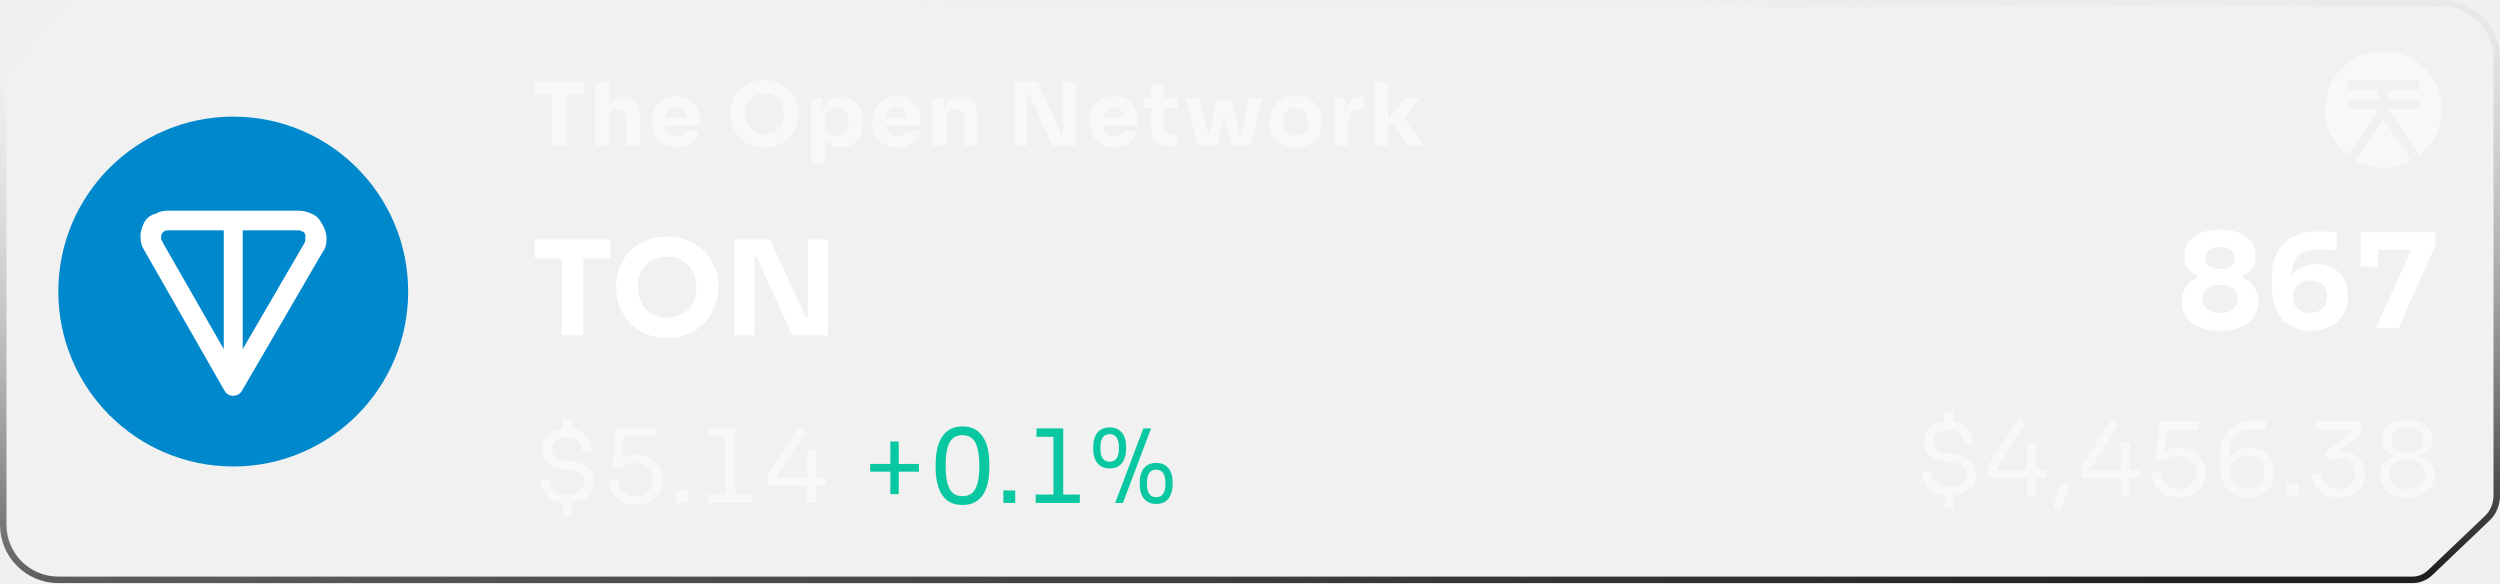
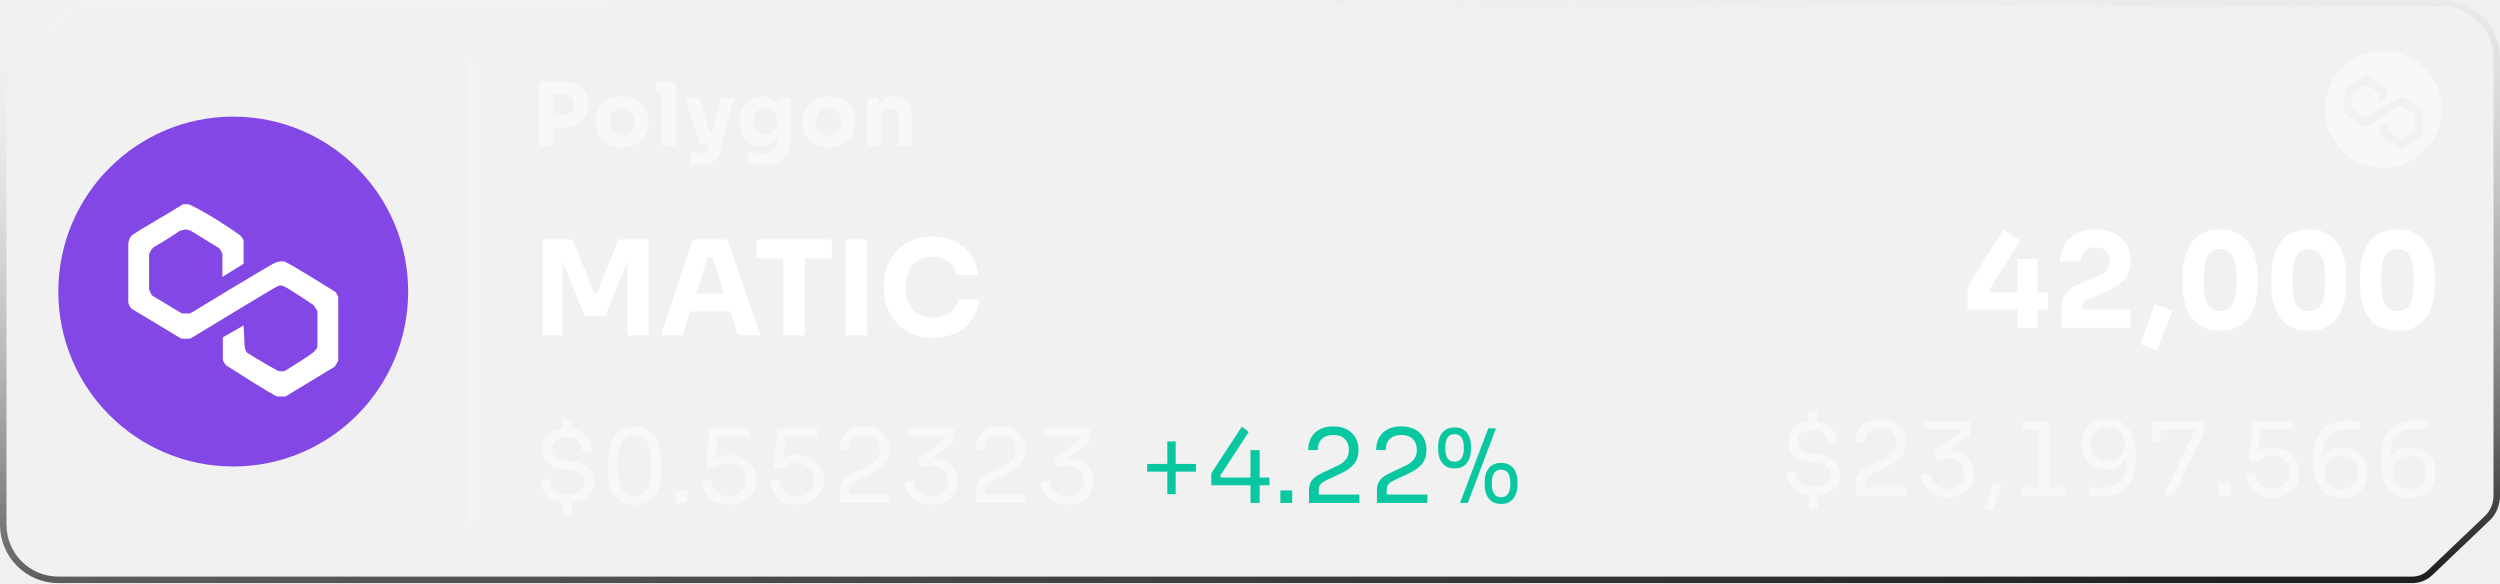
- <svg xmlns="http://www.w3.org/2000/svg" fill="none" viewBox="0 0 343 80">
-   <path fill="#fff" fill-opacity=".08" stroke="url(#a)" stroke-width=".892" d="M12 .446h323c4.172 0 7.554 3.382 7.554 7.554v60c0 1.189-.472 2.311-1.281 3.082l-7.841 7.474c-.679.647-1.544.998-2.432.998H8C3.828 79.554.446 76.172.446 72V12c0-1.189.472-2.311 1.28-3.082L9.568 1.444C10.247.797 11.111.446 12 .446Z" />
-   <path fill="#fff" d="M304.592 45.378c-1.056 0-1.98-.156-2.772-.468-.792-.312-1.404-.768-1.836-1.368-.432-.6-.648-1.332-.648-2.196 0-.54.09-1.026.27-1.458.18-.432.438-.798.774-1.098.336-.3.726-.534 1.17-.702v-.234c-.348-.144-.66-.336-.936-.576-.276-.252-.498-.558-.666-.918-.156-.36-.234-.78-.234-1.26 0-.816.21-1.488.63-2.016.432-.528 1.014-.924 1.746-1.188.744-.276 1.578-.414 2.502-.414.948 0 1.782.138 2.502.414.732.264 1.308.66 1.728 1.188.432.528.648 1.2.648 2.016 0 .48-.078.9-.234 1.26-.156.36-.372.666-.648.918-.276.24-.594.432-.954.576v.234c.456.168.846.402 1.17.702.336.3.594.666.774 1.098.192.42.288.906.288 1.458 0 .864-.222 1.596-.666 2.196-.432.6-1.044 1.056-1.836 1.368-.78.312-1.704.468-2.772.468Zm0-2.43c.48 0 .9-.072 1.26-.216.36-.144.642-.36.846-.648.204-.288.306-.648.306-1.08 0-.42-.102-.774-.306-1.062-.192-.288-.468-.504-.828-.648-.36-.144-.786-.216-1.278-.216-.48 0-.906.072-1.278.216-.36.144-.642.36-.846.648-.192.288-.288.642-.288 1.062 0 .432.102.792.306 1.08.204.288.486.504.846.648.36.144.78.216 1.26.216Zm0-6.048c.624 0 1.116-.126 1.476-.378.36-.252.54-.63.54-1.134 0-.492-.18-.864-.54-1.116-.36-.252-.852-.378-1.476-.378s-1.116.126-1.476.378c-.36.252-.54.624-.54 1.116 0 .504.18.882.54 1.134.372.252.864.378 1.476.378Zm12.452 8.478c-.948 0-1.764-.162-2.448-.486-.672-.324-1.224-.774-1.656-1.35-.432-.576-.75-1.242-.954-1.998-.204-.768-.306-1.59-.306-2.466v-.774c0-2.16.546-3.792 1.638-4.896 1.104-1.104 2.706-1.656 4.806-1.656.432 0 .858.012 1.278.036.42.024.822.06 1.206.108v2.484c-.372-.048-.78-.084-1.224-.108-.444-.024-.894-.036-1.35-.036-.948 0-1.686.162-2.214.486-.528.324-.9.804-1.116 1.44-.204.624-.306 1.398-.306 2.322v1.8h-.594c.012-.876.186-1.614.522-2.214.336-.6.804-1.056 1.404-1.368.6-.312 1.284-.468 2.052-.468.912 0 1.692.186 2.34.558.648.36 1.146.87 1.494 1.53.348.66.522 1.44.522 2.34 0 .948-.216 1.776-.648 2.484-.42.708-1.014 1.26-1.782 1.656-.756.384-1.644.576-2.664.576Zm-.09-2.448c.492 0 .912-.096 1.26-.288.348-.192.612-.456.792-.792.192-.336.288-.72.288-1.152 0-.456-.09-.846-.27-1.17-.18-.336-.444-.594-.792-.774-.336-.192-.75-.288-1.242-.288-.42 0-.816.084-1.188.252-.372.168-.672.42-.9.756-.216.324-.324.732-.324 1.224 0 .42.084.804.252 1.152.18.336.444.6.792.792.36.192.804.288 1.332.288Zm8.996 2.07 4.788-10.458-.198-.27h-6.642v-2.412h10.206v1.872l-5.022 11.268h-3.132Zm-2.052-8.442v-4.698h2.376v4.698h-2.376Z" />
-   <path fill="#fff" fill-opacity=".5" d="M267.437 67.986c-.784 0-1.451-.131-2.002-.392-.55-.271-.97-.649-1.26-1.134-.289-.485-.434-1.059-.434-1.722h1.26c0 .317.075.639.224.966.15.317.402.588.756.812.355.215.84.322 1.456.322.812 0 1.414-.173 1.806-.518.392-.355.588-.761.588-1.218 0-.439-.177-.807-.532-1.106-.345-.308-.849-.495-1.512-.56l-.924-.084c-.877-.075-1.572-.341-2.086-.798-.513-.467-.77-1.125-.77-1.974 0-.588.14-1.087.42-1.498.28-.42.672-.737 1.176-.952.504-.224 1.097-.336 1.778-.336.682 0 1.27.126 1.764.378.504.243.892.597 1.162 1.064.271.467.406 1.031.406 1.694h-1.26c0-.327-.07-.639-.21-.938-.14-.308-.364-.56-.672-.756-.298-.196-.695-.294-1.19-.294-.438 0-.816.075-1.134.224-.308.14-.546.336-.714.588-.158.243-.238.518-.238.826 0 .401.136.751.406 1.05.28.299.705.471 1.274.518l.924.084c.971.093 1.75.387 2.338.882.588.485.882 1.148.882 1.988 0 .579-.149 1.087-.448 1.526-.298.429-.723.765-1.274 1.008-.55.233-1.204.35-1.96.35Zm-.602 1.82v-2.044h1.204v2.044h-1.204Zm-.056-11.34v-2.044h1.204v2.044h-1.204Zm5.975 7.112v-1.652l4.2-6.398.938.742-3.92 5.992.126.252h6.636v1.064h-7.98Zm5.376 2.422v-7.238h1.26v7.238h-1.26Zm4.519 2.198-1.078-.406 1.302-3.612 1.106.42-1.33 3.598Zm2.95-4.62v-1.652l4.2-6.398.938.742-3.92 5.992.126.252h6.636v1.064h-7.98Zm5.376 2.422v-7.238h1.26v7.238h-1.26Zm7.949.252c-.784 0-1.451-.159-2.002-.476-.551-.327-.971-.751-1.26-1.274-.28-.523-.42-1.078-.42-1.666h1.288c0 .429.098.817.294 1.162.205.336.485.602.84.798.364.187.784.28 1.26.28s.891-.098 1.246-.294c.364-.196.644-.462.84-.798.205-.336.308-.719.308-1.148 0-.429-.103-.817-.308-1.162-.196-.345-.476-.621-.84-.826-.355-.205-.77-.308-1.246-.308-.345 0-.705.061-1.078.182-.364.112-.653.275-.868.49h-1.246l.518-5.432h5.46v1.148h-4.676l.336-.462-.392 3.962-.364-.126c.168-.187.369-.345.602-.476.233-.131.499-.229.798-.294.299-.075.621-.112.966-.112.775 0 1.433.163 1.974.49.541.317.952.733 1.232 1.246.28.504.42 1.031.42 1.582v.196c0 .551-.145 1.083-.434 1.596-.28.504-.695.919-1.246 1.246-.551.317-1.218.476-2.002.476Zm9.503.028c-.737 0-1.358-.131-1.862-.392-.495-.261-.891-.621-1.19-1.078-.289-.467-.499-.999-.63-1.596-.121-.597-.182-1.227-.182-1.89v-.686c0-1.559.406-2.767 1.218-3.626.812-.868 1.96-1.302 3.444-1.302.355 0 .658.009.91.028.261.019.537.047.826.084v1.148c-.299-.037-.583-.065-.854-.084-.261-.019-.574-.028-.938-.028-.84 0-1.507.159-2.002.476-.495.308-.849.761-1.064 1.358-.205.588-.308 1.302-.308 2.142v1.876h-.336c.009-.691.14-1.279.392-1.764.261-.495.625-.873 1.092-1.134.467-.261 1.013-.392 1.638-.392.765 0 1.4.149 1.904.448.504.289.882.691 1.134 1.204.252.513.378 1.097.378 1.75 0 .663-.135 1.255-.406 1.778-.271.523-.672.933-1.204 1.232-.523.299-1.176.448-1.96.448Zm0-1.176c.476 0 .882-.103 1.218-.308.345-.205.607-.481.784-.826.187-.345.28-.728.28-1.148 0-.467-.079-.868-.238-1.204-.159-.345-.406-.611-.742-.798-.327-.187-.751-.28-1.274-.28-.457 0-.868.093-1.232.28-.364.177-.653.439-.868.784-.205.336-.308.742-.308 1.218 0 .429.079.817.238 1.162.159.345.411.621.756.826.355.196.817.294 1.386.294Zm5.289.896v-1.708h1.624v1.708h-1.624Zm7.15.252c-.765 0-1.419-.149-1.96-.448-.541-.299-.952-.695-1.232-1.19-.28-.495-.42-1.031-.42-1.61h1.316c0 .635.205 1.139.616 1.512.42.373.98.56 1.68.56.467 0 .868-.084 1.204-.252.345-.168.611-.406.798-.714.196-.317.294-.686.294-1.106 0-.635-.21-1.148-.63-1.54-.42-.392-.971-.588-1.652-.588-.252 0-.49.033-.714.098-.215.056-.406.14-.574.252l-.728-1.12 3.948-2.926-.14-.252h-5.012v-1.148h6.286v1.862l-3.304 2.422-1.008.014c.131-.065.317-.121.56-.168.243-.047.462-.07.658-.07.765 0 1.419.14 1.96.42.541.28.952.653 1.232 1.12.289.467.434.975.434 1.526v.196c0 .541-.14 1.055-.42 1.54-.28.476-.691.863-1.232 1.162-.532.299-1.185.448-1.96.448Zm9.405 0c-.737 0-1.391-.131-1.96-.392-.569-.261-1.017-.625-1.344-1.092-.317-.467-.476-1.008-.476-1.624 0-.401.079-.765.238-1.092.168-.336.392-.625.672-.868.28-.252.597-.443.952-.574v-.14c-.28-.121-.537-.285-.77-.49-.224-.205-.406-.448-.546-.728-.14-.28-.21-.597-.21-.952 0-.588.154-1.087.462-1.498.317-.411.737-.723 1.26-.938.523-.224 1.097-.336 1.722-.336.635 0 1.209.112 1.722.336.523.215.938.527 1.246.938.317.411.476.91.476 1.498 0 .355-.07.672-.21.952-.14.28-.327.523-.56.728-.224.205-.476.369-.756.49v.14c.355.131.672.322.952.574.28.243.499.532.658.868.168.327.252.691.252 1.092 0 .616-.163 1.157-.49 1.624-.317.467-.761.831-1.33 1.092-.569.261-1.223.392-1.96.392Zm0-1.148c.513 0 .952-.079 1.316-.238.373-.168.658-.401.854-.7.196-.308.294-.667.294-1.078 0-.411-.098-.765-.294-1.064-.196-.299-.476-.527-.84-.686-.364-.168-.807-.252-1.33-.252-.513 0-.957.084-1.33.252-.364.159-.644.387-.84.686-.196.299-.294.653-.294 1.064 0 .411.098.77.294 1.078.196.299.476.532.84.7.373.159.817.238 1.33.238Zm0-5.082c.635 0 1.148-.135 1.54-.406.392-.28.588-.705.588-1.274 0-.569-.196-.989-.588-1.26-.392-.271-.905-.406-1.54-.406s-1.148.135-1.54.406c-.392.271-.588.691-.588 1.26 0 .569.196.994.588 1.274.401.271.915.406 1.54.406ZM75.724 20v-7.284h1.968v7.284h-1.968Zm-2.46-7.044v-1.716h6.9v1.716h-6.9Zm8.39 7.044v-8.76h1.92v5.052h-.288c0-.664.084-1.224.252-1.68.168-.456.416-.8.744-1.032.328-.24.74-.36 1.236-.36h.084c.728 0 1.284.26 1.668.78.384.512.576 1.264.576 2.256v3.744h-1.92v-3.864c0-.36-.108-.648-.324-.864-.208-.224-.484-.336-.828-.336-.36 0-.652.116-.876.348-.216.232-.324.54-.324.924v3.792h-1.92Zm11.2.228c-.56 0-1.056-.096-1.488-.288-.424-.192-.78-.448-1.068-.768-.28-.328-.496-.692-.648-1.092-.144-.408-.216-.824-.216-1.248v-.24c0-.44.072-.86.216-1.26.152-.408.368-.772.648-1.092.28-.32.628-.572 1.044-.756.424-.192.904-.288 1.44-.288.704 0 1.296.16 1.776.48.488.312.86.724 1.116 1.236.256.504.384 1.056.384 1.656v.648h-5.82v-1.092h4.656l-.624.504c0-.392-.056-.728-.168-1.008-.112-.28-.28-.492-.504-.636-.216-.152-.488-.228-.816-.228-.336 0-.62.076-.852.228-.232.152-.408.376-.528.672-.12.288-.18.644-.18 1.068 0 .392.056.736.168 1.032.112.288.288.512.528.672.24.16.552.24.936.24.352 0 .64-.068.864-.204.224-.136.376-.304.456-.504h1.764c-.096.44-.284.832-.564 1.176-.28.344-.632.612-1.056.804-.424.192-.912.288-1.464.288Zm12.024 0c-.792 0-1.484-.136-2.076-.408-.584-.28-1.068-.644-1.452-1.092-.384-.456-.672-.948-.864-1.476-.184-.528-.276-1.036-.276-1.524v-.264c0-.544.096-1.08.288-1.608.2-.536.496-1.02.888-1.452.392-.432.88-.776 1.464-1.032.584-.264 1.26-.396 2.028-.396s1.444.132 2.028.396c.584.256 1.072.6 1.464 1.032.392.432.688.916.888 1.452.2.528.3 1.064.3 1.608v.264c0 .488-.096.996-.288 1.524-.192.528-.48 1.02-.864 1.476-.384.448-.872.812-1.464 1.092-.584.272-1.272.408-2.064.408Zm0-1.836c.416 0 .788-.072 1.116-.216.336-.144.62-.344.852-.6.24-.256.42-.552.54-.888.12-.336.18-.696.18-1.08 0-.408-.064-.78-.192-1.116-.12-.344-.3-.64-.54-.888-.232-.256-.512-.452-.84-.588-.328-.136-.7-.204-1.116-.204-.416 0-.788.068-1.116.204-.328.136-.612.332-.852.588-.232.248-.408.544-.528.888-.12.336-.18.708-.18 1.116 0 .384.06.744.18 1.08.12.336.296.632.528.888.24.256.524.456.852.6.328.144.7.216 1.116.216Zm6.423 4.008v-8.976h1.524v2.844l-.204-.012c.032-.656.168-1.208.408-1.656.24-.456.564-.796.972-1.02.408-.232.868-.348 1.38-.348.456 0 .868.084 1.236.252.376.168.696.404.96.708.272.296.476.648.612 1.056.144.4.216.84.216 1.32v.276c0 .472-.068.916-.204 1.332-.136.408-.336.764-.6 1.068-.256.304-.572.544-.948.72-.368.168-.792.252-1.272.252-.496 0-.944-.1-1.344-.3-.392-.208-.708-.52-.948-.936-.24-.424-.372-.96-.396-1.608l.528.72v4.308h-1.92Zm3.54-3.792c.328 0 .612-.08.852-.24.248-.16.44-.384.576-.672.136-.288.204-.62.204-.996s-.068-.704-.204-.984c-.136-.28-.324-.496-.564-.648-.24-.16-.528-.24-.864-.24-.288 0-.56.068-.816.204-.256.136-.464.332-.624.588-.152.248-.228.552-.228.912v.444c0 .344.08.64.24.888.168.24.38.424.636.552.256.128.52.192.792.192Zm8.27 1.62c-.56 0-1.056-.096-1.488-.288-.424-.192-.78-.448-1.068-.768-.28-.328-.496-.692-.648-1.092-.144-.408-.216-.824-.216-1.248v-.24c0-.44.072-.86.216-1.26.152-.408.368-.772.648-1.092.28-.32.628-.572 1.044-.756.424-.192.904-.288 1.44-.288.704 0 1.296.16 1.776.48.488.312.86.724 1.116 1.236.256.504.384 1.056.384 1.656v.648h-5.82v-1.092h4.656l-.624.504c0-.392-.056-.728-.168-1.008-.112-.28-.28-.492-.504-.636-.216-.152-.488-.228-.816-.228-.336 0-.62.076-.852.228-.232.152-.408.376-.528.672-.12.288-.18.644-.18 1.068 0 .392.056.736.168 1.032.112.288.288.512.528.672.24.16.552.24.936.24.352 0 .64-.068.864-.204.224-.136.376-.304.456-.504h1.764c-.096.44-.284.832-.564 1.176-.28.344-.632.612-1.056.804-.424.192-.912.288-1.464.288Zm4.836-.228v-6.576h1.524v2.82h-.108c0-.672.084-1.232.252-1.68.176-.448.44-.784.792-1.008.352-.224.78-.336 1.284-.336h.084c.768 0 1.352.252 1.752.756.408.496.612 1.252.612 2.268v3.756h-1.92v-3.864c0-.352-.104-.64-.312-.864-.208-.224-.488-.336-.84-.336-.36 0-.652.116-.876.348-.216.224-.324.52-.324.888v3.828h-1.92Zm11.176 0v-8.76h3.228l3.3 7.164h.408l-.24.216v-7.38h1.848v8.76h-3.252l-3.3-7.164h-.408l.24-.216v7.38h-1.824Zm13.775.228c-.56 0-1.056-.096-1.488-.288-.424-.192-.78-.448-1.068-.768-.28-.328-.496-.692-.648-1.092-.144-.408-.216-.824-.216-1.248v-.24c0-.44.072-.86.216-1.26.152-.408.368-.772.648-1.092.28-.32.628-.572 1.044-.756.424-.192.904-.288 1.44-.288.704 0 1.296.16 1.776.48.488.312.86.724 1.116 1.236.256.504.384 1.056.384 1.656v.648h-5.82v-1.092h4.656l-.624.504c0-.392-.056-.728-.168-1.008-.112-.28-.28-.492-.504-.636-.216-.152-.488-.228-.816-.228-.336 0-.62.076-.852.228-.232.152-.408.376-.528.672-.12.288-.18.644-.18 1.068 0 .392.056.736.168 1.032.112.288.288.512.528.672.24.16.552.24.936.24.352 0 .64-.068.864-.204.224-.136.376-.304.456-.504h1.764c-.096.44-.284.832-.564 1.176-.28.344-.632.612-1.056.804-.424.192-.912.288-1.464.288Zm7.825-.144c-.664 0-1.2-.08-1.608-.24-.408-.168-.708-.444-.9-.828-.184-.392-.276-.92-.276-1.584v-5.784h1.788v5.856c0 .312.08.552.24.72.168.16.404.24.708.24h.972v1.62h-.924Zm-3.78-5.256v-1.404h4.704v1.404h-4.704Zm8.767 5.172 1.2-6.36h2.1l1.392 6.36h-1.488l-1.428-6.312h.852l-1.284 6.312h-1.344Zm-.456 0-.012-1.596h1.32l.012 1.596h-1.32Zm-.864 0-1.764-6.576h1.884l1.644 6.576h-1.764Zm5.016 0 .012-1.596h1.32v1.596h-1.332Zm.54 0 1.464-6.576h1.764l-1.584 6.576h-1.644Zm7.826.228c-.576 0-1.088-.088-1.536-.264-.448-.184-.828-.432-1.14-.744-.304-.312-.536-.668-.696-1.068-.16-.408-.24-.836-.24-1.284v-.276c0-.456.08-.888.24-1.296.168-.416.408-.78.72-1.092.32-.312.704-.556 1.152-.732.448-.184.948-.276 1.5-.276.568 0 1.072.092 1.512.276.448.176.828.42 1.14.732.312.312.552.676.72 1.092.168.408.252.84.252 1.296v.276c0 .448-.08.876-.24 1.284-.16.4-.396.756-.708 1.068-.304.312-.68.56-1.128.744-.448.176-.964.264-1.548.264Zm0-1.62c.376 0 .688-.08.936-.24.248-.16.436-.384.564-.672.136-.288.204-.608.204-.96 0-.376-.068-.704-.204-.984-.136-.288-.332-.516-.588-.684-.248-.168-.552-.252-.912-.252-.352 0-.656.084-.912.252-.256.168-.452.396-.588.684-.128.28-.192.608-.192.984 0 .352.064.672.192.96.128.288.32.512.576.672.256.16.564.24.924.24Zm5.324 1.392v-6.576h1.524v2.82h-.036c0-.928.196-1.644.588-2.148.4-.504.976-.756 1.728-.756h.252v1.656h-.48c-.528 0-.936.144-1.224.432-.288.28-.432.688-.432 1.224v3.348h-1.92Zm10.043 0-2.076-3.072h-.924l2.676-3.504h2.016l-2.52 3.264.024-.936 2.964 4.248h-2.16Zm-4.632 0v-8.76h1.92v8.76h-1.92Z" />
-   <path fill="#fff" d="M77.086 46v-10.926h2.952v10.926h-2.952Zm-3.69-10.566v-2.574h10.35v2.574h-10.35Zm18.138 10.908c-1.188 0-2.226-.204-3.114-.612-.876-.42-1.602-.966-2.178-1.638-.576-.684-1.008-1.422-1.296-2.214-.276-.792-.414-1.554-.414-2.286v-.396c0-.816.144-1.62.432-2.412.3-.804.744-1.53 1.332-2.178.588-.648 1.32-1.164 2.196-1.548.876-.396 1.89-.594 3.042-.594s2.166.198 3.042.594c.876.384 1.608.9 2.196 1.548.588.648 1.032 1.374 1.332 2.178.3.792.45 1.596.45 2.412v.396c0 .732-.144 1.494-.432 2.286-.288.792-.72 1.53-1.296 2.214-.576.672-1.308 1.218-2.196 1.638-.876.408-1.908.612-3.096.612Zm0-2.754c.624 0 1.182-.108 1.674-.324.504-.216.93-.516 1.278-.9.36-.384.63-.828.81-1.332.18-.504.27-1.044.27-1.62 0-.612-.096-1.17-.288-1.674-.18-.516-.45-.96-.81-1.332-.348-.384-.768-.678-1.26-.882-.492-.204-1.05-.306-1.674-.306-.624 0-1.182.102-1.674.306-.492.204-.918.498-1.278.882-.348.372-.612.816-.792 1.332-.18.504-.27 1.062-.27 1.674 0 .576.09 1.116.27 1.62.18.504.444.948.792 1.332.36.384.786.684 1.278.9.492.216 1.05.324 1.674.324Zm9.256 2.412v-13.14h4.842l4.95 10.746h.612l-.36.324v-11.07h2.772v13.14h-4.878l-4.95-10.746h-.612l.36-.324v11.07h-2.736Z" />
-   <path fill="#fff" fill-opacity=".5" d="M77.872 68.986c-.784 0-1.451-.131-2.002-.392-.551-.271-.971-.649-1.26-1.134-.289-.485-.434-1.059-.434-1.722h1.26c0 .317.075.639.224.966.149.317.401.588.756.812.355.215.84.322 1.456.322.812 0 1.414-.173 1.806-.518.392-.355.588-.761.588-1.218 0-.439-.177-.807-.532-1.106-.345-.308-.849-.495-1.512-.56l-.924-.084c-.877-.075-1.573-.341-2.086-.798-.513-.467-.77-1.125-.77-1.974 0-.588.14-1.087.42-1.498.28-.42.672-.737 1.176-.952.504-.224 1.097-.336 1.778-.336.681 0 1.269.126 1.764.378.504.243.891.597 1.162 1.064.271.467.406 1.031.406 1.694h-1.26c0-.327-.07-.639-.21-.938-.14-.308-.364-.56-.672-.756-.299-.196-.695-.294-1.19-.294-.439 0-.817.075-1.134.224-.308.14-.546.336-.714.588-.159.243-.238.518-.238.826 0 .401.135.751.406 1.05.28.299.705.471 1.274.518l.924.084c.971.093 1.75.387 2.338.882.588.485.882 1.148.882 1.988 0 .579-.149 1.087-.448 1.526-.299.429-.723.765-1.274 1.008-.551.233-1.204.35-1.96.35Zm-.602 1.82v-2.044h1.204v2.044h-1.204Zm-.056-11.34v-2.044h1.204v2.044h-1.204Zm9.979 9.786c-.784 0-1.451-.159-2.002-.476-.551-.327-.971-.751-1.26-1.274-.28-.523-.42-1.078-.42-1.666h1.288c0 .429.098.817.294 1.162.205.336.485.602.84.798.364.187.784.28 1.26.28s.891-.098 1.246-.294c.364-.196.644-.462.84-.798.205-.336.308-.719.308-1.148 0-.429-.103-.817-.308-1.162-.196-.345-.476-.621-.84-.826-.355-.205-.77-.308-1.246-.308-.345 0-.705.061-1.078.182-.364.112-.653.275-.868.49h-1.246l.518-5.432h5.46v1.148h-4.676l.336-.462-.392 3.962-.364-.126c.168-.187.369-.345.602-.476.233-.131.499-.229.798-.294.299-.075.621-.112.966-.112.775 0 1.433.163 1.974.49.541.317.952.733 1.232 1.246.28.504.42 1.031.42 1.582v.196c0 .551-.145 1.083-.434 1.596-.28.504-.695.919-1.246 1.246-.551.317-1.218.476-2.002.476Zm5.471-.252v-1.708h1.624v1.708h-1.624Zm6.87 0v-9.548l.616.476h-2.94v-1.148h3.668v10.22h-1.344Zm-2.436 0v-1.148h6.048v1.148h-6.048Zm8.257-2.422v-1.652l4.2-6.398.938.742-3.92 5.992.126.252h6.636v1.064h-7.98Zm5.376 2.422v-7.238h1.26v7.238h-1.26Z" />
-   <path fill="#09C8A1" d="M122.158 67.796v-7.224h1.148v7.224h-1.148Zm-2.772-3.08v-1.064h6.692v1.064h-6.692Zm12.667 4.564c-.868 0-1.572-.215-2.114-.644-.541-.429-.938-1.022-1.19-1.778-.252-.765-.378-1.643-.378-2.632v-.644c0-1.036.136-1.932.406-2.688.271-.765.677-1.353 1.218-1.764.551-.42 1.237-.63 2.058-.63.831 0 1.517.21 2.058.63.542.411.948.999 1.218 1.764.271.756.406 1.652.406 2.688v.644c0 .989-.126 1.867-.378 2.632-.252.756-.648 1.349-1.19 1.778-.541.429-1.246.644-2.114.644Zm0-1.204c.542 0 .98-.145 1.316-.434.346-.299.598-.756.756-1.372.159-.616.238-1.4.238-2.352 0-.999-.084-1.806-.252-2.422-.158-.625-.41-1.078-.756-1.358-.336-.289-.77-.434-1.302-.434s-.97.145-1.316.434c-.336.28-.588.728-.756 1.344-.158.616-.238 1.419-.238 2.408 0 .961.08 1.755.238 2.38.159.616.406 1.073.742 1.372.346.289.789.434 1.33.434Zm5.611.924v-1.708h1.624V69h-1.624Zm6.87 0v-9.548l.616.476h-2.94V58.78h3.668V69h-1.344Zm-2.436 0v-1.148h6.048V69h-6.048Zm10.903 0 3.864-10.22h1.064L154.065 69h-1.064Zm-.756-4.732c-.532 0-.966-.121-1.302-.364-.327-.243-.569-.565-.728-.966-.149-.401-.224-.835-.224-1.302v-.364c0-.504.079-.952.238-1.344.159-.401.406-.714.742-.938.336-.233.761-.35 1.274-.35.523 0 .947.117 1.274.35.336.224.583.537.742.938.159.392.238.84.238 1.344v.364c0 .467-.079.901-.238 1.302-.149.401-.387.723-.714.966-.327.243-.761.364-1.302.364Zm0-.924c.429 0 .747-.154.952-.462.215-.317.322-.789.322-1.414 0-.663-.107-1.143-.322-1.442-.215-.308-.532-.462-.952-.462-.42 0-.737.154-.952.462-.215.299-.322.775-.322 1.428 0 .625.103 1.097.308 1.414.215.317.537.476.966.476Zm6.384 5.796c-.532 0-.966-.121-1.302-.364-.327-.243-.569-.565-.728-.966-.149-.401-.224-.835-.224-1.302v-.364c0-.504.079-.952.238-1.344.159-.401.406-.714.742-.938.336-.233.761-.35 1.274-.35.523 0 .947.117 1.274.35.336.224.583.537.742.938.159.392.238.84.238 1.344v.364c0 .467-.079.901-.238 1.302-.149.401-.387.723-.714.966-.327.243-.761.364-1.302.364Zm0-.924c.429 0 .747-.154.952-.462.215-.317.322-.789.322-1.414 0-.663-.107-1.143-.322-1.442-.215-.308-.532-.462-.952-.462-.42 0-.737.154-.952.462-.215.299-.322.775-.322 1.428 0 .625.103 1.097.308 1.414.215.317.537.476.966.476Z" />
+ <svg xmlns="http://www.w3.org/2000/svg" width="343" height="80" fill="none">
+   <path fill="#fff" fill-opacity=".08" stroke="url(#a)" stroke-width=".892" d="M12 .446h323A7.554 7.554 0 0 1 342.554 8v60c0 1.189-.472 2.311-1.281 3.082l-7.841 7.474a3.52 3.52 0 0 1-2.432.998H8A7.554 7.554 0 0 1 .446 72V12c0-1.189.472-2.311 1.28-3.082l7.842-7.474A3.52 3.52 0 0 1 12 .446Z" />
+   <path fill="#fff" fill-rule="evenodd" d="M335 15a8 8 0 1 1-16 0 8 8 0 0 1 16 0m-8.549-.886 1.076-.677v-1.232s-.125-.207-.175-.247c-.366-.284-1.772-1.228-2.579-1.601l-.052-.008c-.047-.007-.107-.016-.124-.016a.5.5 0 0 0-.093.01q-.031.008-.083.014c-.36.234-.822.513-1.268.783-.523.316-1.024.619-1.311.818a.77.77 0 0 0-.175.493v2.957q0 .184.175.37l2.501 1.54s.028.015.178.015.31-.016.31-.016 4.258-2.649 4.415-2.71c.155-.06.17-.055.325-.002l.008.002c.162.055 1.517.986 1.517.986l.182.307v1.787c0 .117-.053.178-.13.268l-.012.014c-.092.149-1.487 1.019-1.487 1.019a.52.52 0 0 1-.403-.001s-.951-.533-1.543-.93c-.117-.124-.126-.37-.126-.37l-.05-1.047-1.054.616v1.17s.058.185.173.294.002 0 .002 0 2.441 1.608 2.598 1.612c.102.002.176.001.26 0h.15l2.502-1.55.175-.294V15.16l-.117-.246s-2.468-1.587-2.637-1.602c-.17-.014-.235 0-.411.049-.175.049-4.358 2.655-4.358 2.655h-.417l-1.496-.917s-.058-.062-.117-.185c-.058-.123-.058-.185-.058-.185v-1.786l.117-.247.117-.123s.753-.443 1.348-.862c.023 0 .085-.015.147-.03a1 1 0 0 1 .146-.032c.023 0 .07.016.117.031.047.016.095.03.117.03l1.466.925s.152.206.154.36z" clip-rule="evenodd" opacity=".5" />
+   <path fill="#fff" d="M269.942 42.48v-3.078l4.932-7.92 2.286 1.494-4.212 6.786.252.378h7.812v2.34zM276.8 45v-9.468h2.736V45zm6.026-.018v-2.718q0-.828.288-1.458.288-.648.918-1.134.648-.504 1.692-.936l2.196-.882q.828-.342 1.188-.846.36-.522.36-1.296t-.522-1.278q-.504-.504-1.458-.504-.936 0-1.458.522t-.522 1.404h-2.844q0-1.242.54-2.232.54-1.008 1.62-1.584t2.664-.576 2.646.576q1.08.558 1.638 1.494t.558 2.07v.234q0 1.53-.882 2.556t-2.61 1.71l-2.178.9q-.558.234-.774.486-.198.234-.198.63v.936l-.666-.594h7.326v2.52zm13.1 3.096-2.214-.864 1.89-5.508 2.448.9zm8.666-2.7q-1.8 0-2.934-.828t-1.674-2.286q-.54-1.476-.54-3.402v-.828q0-2.034.576-3.492.576-1.476 1.71-2.268 1.152-.81 2.862-.81t2.844.81q1.152.792 1.728 2.268.576 1.458.576 3.492v.828q0 1.926-.54 3.402-.54 1.458-1.674 2.286t-2.934.828m0-2.7q.81 0 1.296-.396.504-.414.72-1.35.234-.936.234-2.466 0-1.62-.234-2.556t-.738-1.332q-.486-.396-1.278-.396-.774 0-1.278.396t-.738 1.332q-.234.918-.234 2.52 0 1.548.216 2.484.234.936.738 1.35t1.296.414m12.164 2.7q-1.8 0-2.934-.828t-1.674-2.286q-.54-1.476-.54-3.402v-.828q0-2.034.576-3.492.576-1.476 1.71-2.268 1.152-.81 2.862-.81t2.844.81q1.152.792 1.728 2.268.576 1.458.576 3.492v.828q0 1.926-.54 3.402-.54 1.458-1.674 2.286t-2.934.828m0-2.7q.81 0 1.296-.396.504-.414.72-1.35.234-.936.234-2.466 0-1.62-.234-2.556t-.738-1.332q-.486-.396-1.278-.396-.774 0-1.278.396t-.738 1.332q-.234.918-.234 2.52 0 1.548.216 2.484.234.936.738 1.35t1.296.414m12.164 2.7q-1.8 0-2.934-.828t-1.674-2.286q-.54-1.476-.54-3.402v-.828q0-2.034.576-3.492.576-1.476 1.71-2.268 1.152-.81 2.862-.81t2.844.81q1.152.792 1.728 2.268.576 1.458.576 3.492v.828q0 1.926-.54 3.402-.54 1.458-1.674 2.286t-2.934.828m0-2.7q.81 0 1.296-.396.504-.414.72-1.35.234-.936.234-2.466 0-1.62-.234-2.556t-.738-1.332q-.486-.396-1.278-.396-.774 0-1.278.396t-.738 1.332q-.234.918-.234 2.52 0 1.548.216 2.484.234.936.738 1.35t1.296.414" />
+   <path fill="#fff" fill-opacity=".5" d="M248.795 67.986q-1.176 0-2.002-.392-.825-.406-1.26-1.134-.434-.728-.434-1.722h1.26q0 .476.224.966.225.476.756.812.532.322 1.456.322 1.218 0 1.806-.518.588-.532.588-1.218 0-.658-.532-1.106-.517-.462-1.512-.56l-.924-.084q-1.315-.112-2.086-.798-.77-.7-.77-1.974 0-.882.42-1.498.42-.63 1.176-.952.756-.336 1.778-.336t1.764.378a2.6 2.6 0 0 1 1.162 1.064q.406.7.406 1.694h-1.26q0-.49-.21-.938a1.74 1.74 0 0 0-.672-.756q-.447-.294-1.19-.294-.657 0-1.134.224-.462.21-.714.588a1.5 1.5 0 0 0-.238.826q0 .602.406 1.05.42.448 1.274.518l.924.084q1.456.14 2.338.882.882.728.882 1.988 0 .868-.448 1.526-.447.644-1.274 1.008-.825.35-1.96.35m-.602 1.82v-2.044h1.204v2.044zm-.056-11.34v-2.044h1.204v2.044zM254.672 68v-1.68q0-.615.182-1.05.196-.434.63-.784.448-.35 1.204-.7l1.89-.882q.756-.364 1.162-.868.406-.518.406-1.316 0-.952-.574-1.498-.56-.546-1.568-.546-.993 0-1.568.546-.56.546-.56 1.526h-1.316q0-.883.364-1.624.378-.742 1.134-1.176.77-.448 1.946-.448t1.932.448q.77.434 1.148 1.148t.378 1.526v.196q0 1.106-.63 1.862-.63.743-1.778 1.274l-1.89.882q-.672.308-.91.602-.238.28-.238.77v1.288l-.364-.644h5.936V68zm12.541.252q-1.147 0-1.96-.448a3.1 3.1 0 0 1-1.232-1.19 3.2 3.2 0 0 1-.42-1.61h1.316q0 .953.616 1.512.63.56 1.68.56.7 0 1.204-.252a1.85 1.85 0 0 0 .798-.714q.294-.476.294-1.106 0-.952-.63-1.54t-1.652-.588q-.378 0-.714.098a1.9 1.9 0 0 0-.574.252l-.728-1.12 3.948-2.926-.14-.252h-5.012V57.78h6.286v1.862l-3.304 2.422-1.008.014q.197-.097.56-.168.364-.07.658-.07 1.149 0 1.96.42.813.42 1.232 1.12.435.7.434 1.526v.196q0 .812-.42 1.54-.42.714-1.232 1.162-.798.448-1.96.448m6.115 1.946-1.078-.406 1.302-3.612 1.106.42zm6.45-2.198v-9.548l.616.476h-2.94V57.78h3.668V68zm-2.436 0v-1.148h6.048V68zm11.799-10.5q1.107 0 1.848.392.756.392 1.19 1.092.448.686.63 1.582.196.895.196 1.89v.686q0 2.338-1.218 3.64-1.218 1.288-3.444 1.288-.531 0-.924-.028a15 15 0 0 1-.812-.084V66.81q.449.055.84.084.406.028.952.028 1.26 0 2.002-.462.743-.476 1.05-1.358.322-.896.322-2.156V61.07h.336q-.013 1.035-.406 1.778a2.65 2.65 0 0 1-1.078 1.12q-.699.392-1.638.392-1.148 0-1.904-.434a2.85 2.85 0 0 1-1.134-1.218q-.378-.77-.378-1.75 0-.994.406-1.778a2.97 2.97 0 0 1 1.19-1.232q.798-.448 1.974-.448m0 1.176q-.714 0-1.232.308-.504.307-.784.826a2.5 2.5 0 0 0-.266 1.148q0 .7.238 1.218.239.504.728.784.505.28 1.288.28.687 0 1.232-.266a2.1 2.1 0 0 0 .854-.784q.322-.518.322-1.232 0-.645-.238-1.162a1.75 1.75 0 0 0-.77-.812q-.517-.308-1.372-.308M296.824 68l4.326-8.946-.07-.126h-5.768V57.78h7.056v1.61L298.224 68zm-1.512-7.364V57.78h1.12v2.856zM304.395 68v-1.708h1.624V68zm7.374.252q-1.176 0-2.002-.476a3.4 3.4 0 0 1-1.26-1.274 3.5 3.5 0 0 1-.42-1.666h1.288q0 .645.294 1.162.309.504.84.798.546.28 1.26.28t1.246-.294a2.1 2.1 0 0 0 .84-.798q.308-.504.308-1.148 0-.645-.308-1.162a2.17 2.17 0 0 0-.84-.826q-.531-.308-1.246-.308-.517 0-1.078.182-.546.168-.868.49h-1.246l.518-5.432h5.46v1.148h-4.676l.336-.462-.392 3.962-.364-.126q.252-.28.602-.476a2.9 2.9 0 0 1 .798-.294q.448-.112.966-.112 1.162 0 1.974.49.813.476 1.232 1.246.42.756.42 1.582v.196q0 .826-.434 1.596-.42.757-1.246 1.246-.825.476-2.002.476m9.503.028q-1.106 0-1.862-.392a3.16 3.16 0 0 1-1.19-1.078 5.1 5.1 0 0 1-.63-1.596 9.5 9.5 0 0 1-.182-1.89v-.686q0-2.338 1.218-3.626 1.218-1.302 3.444-1.302a12.6 12.6 0 0 1 1.736.112v1.148a13.4 13.4 0 0 0-1.792-.112q-1.26 0-2.002.476-.742.462-1.064 1.358-.308.882-.308 2.142v1.876h-.336q.014-1.036.392-1.764a2.7 2.7 0 0 1 1.092-1.134q.7-.392 1.638-.392 1.148 0 1.904.448.756.434 1.134 1.204t.378 1.75q0 .994-.406 1.778a2.95 2.95 0 0 1-1.204 1.232q-.784.448-1.96.448m0-1.176q.714 0 1.218-.308.518-.307.784-.826.28-.518.28-1.148 0-.7-.238-1.204a1.7 1.7 0 0 0-.742-.798q-.49-.28-1.274-.28-.686 0-1.232.28a2.07 2.07 0 0 0-.868.784q-.308.504-.308 1.218 0 .645.238 1.162.239.517.756.826.533.294 1.386.294m9.321 1.176q-1.106 0-1.862-.392a3.16 3.16 0 0 1-1.19-1.078 5.1 5.1 0 0 1-.63-1.596 9.5 9.5 0 0 1-.182-1.89v-.686q0-2.338 1.218-3.626 1.218-1.302 3.444-1.302a12.6 12.6 0 0 1 1.736.112v1.148a13.4 13.4 0 0 0-1.792-.112q-1.26 0-2.002.476-.742.462-1.064 1.358-.308.882-.308 2.142v1.876h-.336q.014-1.036.392-1.764a2.7 2.7 0 0 1 1.092-1.134q.7-.392 1.638-.392 1.148 0 1.904.448.756.434 1.134 1.204t.378 1.75q0 .994-.406 1.778a2.95 2.95 0 0 1-1.204 1.232q-.784.448-1.96.448m0-1.176q.714 0 1.218-.308.518-.307.784-.826.28-.518.28-1.148 0-.7-.238-1.204a1.7 1.7 0 0 0-.742-.798q-.49-.28-1.274-.28-.686 0-1.232.28a2.07 2.07 0 0 0-.868.784q-.308.504-.308 1.218 0 .645.238 1.162t.756.826q.533.294 1.386.294M75.712 17.492v-1.704h1.572q.456 0 .78-.18.336-.18.516-.504a1.6 1.6 0 0 0 .18-.768q0-.456-.18-.78a1.16 1.16 0 0 0-.516-.504 1.6 1.6 0 0 0-.78-.18h-1.572v-1.704h1.476q1.116 0 1.908.372.804.372 1.224 1.056.432.684.432 1.644v.192q0 .936-.432 1.632-.42.684-1.224 1.056-.792.372-1.908.372zM73.984 20v-8.832h1.968V20zm11.378.228q-.864 0-1.536-.264a3.4 3.4 0 0 1-1.14-.744 3.2 3.2 0 0 1-.696-1.068 3.5 3.5 0 0 1-.24-1.284v-.276q0-.684.24-1.296.252-.624.72-1.092.48-.468 1.152-.732a3.9 3.9 0 0 1 1.5-.276q.852 0 1.512.276.672.264 1.14.732t.72 1.092q.252.612.252 1.296v.276q0 .672-.24 1.284-.24.6-.708 1.068-.456.468-1.128.744-.672.264-1.548.264m0-1.62q.564 0 .936-.24t.564-.672a2.2 2.2 0 0 0 .204-.96q0-.564-.204-.984a1.63 1.63 0 0 0-.588-.684q-.372-.252-.912-.252-.528 0-.912.252a1.63 1.63 0 0 0-.588.684q-.192.42-.192.984 0 .528.192.96t.576.672.924.24M90.77 20v-8.76h1.932V20zm-.78-7.344V11.24h2.712v1.416zm4.769 9.948v-1.632h1.368q.312 0 .528-.084a.7.7 0 0 0 .348-.252q.132-.18.216-.492l1.62-6.72h1.824l-1.836 7.104q-.192.768-.54 1.224a1.8 1.8 0 0 1-.912.648q-.564.204-1.44.204zm2.064-2.748v-1.5h1.392v1.5zm-.792 0-2.016-6.432h1.932l1.908 6.432zm8.443 2.76a14 14 0 0 1-1.908-.132v-1.62q.42.06.924.096.516.048.936.048.78 0 1.26-.18.492-.18.72-.552.228-.36.228-.936v-1.308l.348-.768q-.024.876-.348 1.5-.312.624-.876.96-.564.324-1.344.324-.672 0-1.224-.24-.54-.252-.924-.696a3.1 3.1 0 0 1-.588-1.032 4 4 0 0 1-.204-1.296v-.276q0-.696.216-1.296t.624-1.044.972-.684a3 3 0 0 1 1.248-.252q.792 0 1.368.348.588.348.924 1.02t.36 1.62l-.264.072v-2.868h1.524v5.796q0 1.212-.432 1.956t-1.32 1.092q-.876.348-2.22.348m.54-4.188q.444 0 .804-.192.36-.204.564-.576.216-.372.216-.9v-.348q0-.516-.228-.864a1.4 1.4 0 0 0-.576-.54 1.6 1.6 0 0 0-.768-.192q-.48 0-.852.228a1.53 1.53 0 0 0-.576.636 2.1 2.1 0 0 0-.204.96q0 .564.204.972.216.396.576.612.372.204.84.204m8.659 1.8q-.864 0-1.536-.264a3.4 3.4 0 0 1-1.14-.744 3.2 3.2 0 0 1-.696-1.068 3.5 3.5 0 0 1-.24-1.284v-.276q0-.684.24-1.296.252-.624.72-1.092.48-.468 1.152-.732a3.9 3.9 0 0 1 1.5-.276q.852 0 1.512.276.672.264 1.14.732t.72 1.092q.252.612.252 1.296v.276q0 .672-.24 1.284-.24.6-.708 1.068-.456.468-1.128.744-.672.264-1.548.264m0-1.62q.564 0 .936-.24t.564-.672a2.2 2.2 0 0 0 .204-.96q0-.564-.204-.984a1.63 1.63 0 0 0-.588-.684q-.372-.252-.912-.252-.528 0-.912.252a1.63 1.63 0 0 0-.588.684q-.192.42-.192.984 0 .528.192.96t.576.672.924.24M118.997 20v-6.576h1.524v2.82h-.108q0-1.008.252-1.68.264-.672.792-1.008t1.284-.336h.084q1.152 0 1.752.756.612.744.612 2.268V20h-1.92v-3.864q0-.528-.312-.864t-.84-.336q-.54 0-.876.348-.324.336-.324.888V20z" />
+   <path fill="#fff" d="M74.476 46V32.86h4.068l3.006 7.38h.342l2.97-7.38h4.14V46h-2.916V34.786l.414.036-3.474 8.514h-2.808l-3.492-8.514.45-.036V46zm16.23 0 4.339-13.14h4.77l4.5 13.14h-3.06l-3.636-11.106.936.378h-2.322l.972-.378L93.659 46zm3.295-3.258.9-2.448h5.148l.918 2.448zM107.46 46V35.074h2.952V46zm-3.69-10.566V32.86h10.35v2.574zM116.014 46V32.86h2.952V46zm11.971.342q-1.782 0-3.06-.612-1.278-.63-2.088-1.638a7.3 7.3 0 0 1-1.206-2.196 7.6 7.6 0 0 1-.378-2.304v-.396q0-1.224.396-2.412a6.6 6.6 0 0 1 1.206-2.178 6 6 0 0 1 2.07-1.548q1.26-.594 2.97-.594 1.782 0 3.15.666t2.178 1.854q.828 1.17.972 2.754h-2.97a2.8 2.8 0 0 0-.576-1.35q-.45-.558-1.17-.864a3.9 3.9 0 0 0-1.584-.306q-.882 0-1.566.306t-1.152.864q-.45.558-.702 1.332a5.7 5.7 0 0 0-.234 1.692q0 .918.234 1.692.252.756.72 1.332.486.558 1.188.864.702.288 1.602.288 1.368 0 2.304-.666.954-.666 1.152-1.836h2.952a5.85 5.85 0 0 1-.972 2.646q-.792 1.188-2.178 1.908-1.368.702-3.258.702" />
+   <path fill="#fff" fill-opacity=".5" d="M77.872 68.986q-1.176 0-2.002-.392-.825-.406-1.26-1.134-.434-.728-.434-1.722h1.26q0 .476.224.966.224.476.756.812.532.322 1.456.322 1.218 0 1.806-.518.588-.532.588-1.218 0-.658-.532-1.106-.518-.462-1.512-.56l-.924-.084q-1.316-.112-2.086-.798-.77-.7-.77-1.974 0-.882.42-1.498.42-.63 1.176-.952.756-.336 1.778-.336t1.764.378q.756.364 1.162 1.064t.406 1.694h-1.26q0-.49-.21-.938a1.74 1.74 0 0 0-.672-.756q-.448-.294-1.19-.294-.659 0-1.134.224-.462.21-.714.588a1.48 1.48 0 0 0-.238.826q0 .602.406 1.05.42.448 1.274.518l.924.084q1.456.14 2.338.882.882.728.882 1.988 0 .868-.448 1.526-.448.644-1.274 1.008-.825.35-1.96.35m-.602 1.82v-2.044h1.204v2.044zm-.056-11.34v-2.044h1.204v2.044zm9.839 9.814q-1.302 0-2.114-.644-.812-.645-1.19-1.778-.378-1.148-.378-2.632v-.644q0-1.554.406-2.688.406-1.148 1.218-1.764.826-.63 2.058-.63 1.246 0 2.058.63.811.616 1.218 1.764.405 1.134.406 2.688v.644q0 1.485-.378 2.632-.378 1.134-1.19 1.778t-2.114.644m0-1.204q.812 0 1.316-.434.518-.448.756-1.372t.238-2.352q0-1.498-.252-2.422-.238-.938-.756-1.358-.504-.435-1.302-.434-.797 0-1.316.434-.504.42-.756 1.344-.238.924-.238 2.408 0 1.442.238 2.38.238.924.742 1.372.518.434 1.33.434m5.61.924v-1.708h1.625V69zm7.375.252q-1.176 0-2.002-.476a3.37 3.37 0 0 1-1.26-1.274 3.5 3.5 0 0 1-.42-1.666h1.288q0 .645.294 1.162.307.504.84.798.546.28 1.26.28t1.246-.294a2.1 2.1 0 0 0 .84-.798 2.16 2.16 0 0 0 .308-1.148q0-.645-.308-1.162a2.17 2.17 0 0 0-.84-.826q-.532-.308-1.246-.308-.518 0-1.078.182-.546.168-.868.49h-1.246l.518-5.432h5.46v1.148h-4.676l.336-.462-.392 3.962-.364-.126a2.3 2.3 0 0 1 .602-.476q.35-.196.798-.294.448-.112.966-.112 1.163 0 1.974.49.812.476 1.232 1.246.42.756.42 1.582v.196q0 .826-.434 1.596-.42.757-1.246 1.246-.826.476-2.002.476m9.321 0q-1.176 0-2.002-.476a3.36 3.36 0 0 1-1.26-1.274 3.5 3.5 0 0 1-.42-1.666h1.288q0 .645.294 1.162.307.504.84.798.546.28 1.26.28t1.246-.294a2.1 2.1 0 0 0 .84-.798 2.16 2.16 0 0 0 .308-1.148q0-.645-.308-1.162a2.17 2.17 0 0 0-.84-.826q-.532-.308-1.246-.308-.518 0-1.078.182-.546.168-.868.49h-1.246l.518-5.432h5.46v1.148h-4.676l.336-.462-.392 3.962-.364-.126q.252-.28.602-.476t.798-.294q.449-.112.966-.112 1.163 0 1.974.49.812.476 1.232 1.246.42.756.42 1.582v.196q0 .826-.434 1.596-.42.757-1.246 1.246-.826.476-2.002.476m5.877-.252v-1.68q0-.615.182-1.05.195-.434.63-.784.448-.35 1.204-.7l1.89-.882q.756-.364 1.162-.868.405-.518.406-1.316 0-.952-.574-1.498-.56-.546-1.568-.546-.995 0-1.568.546-.56.546-.56 1.526h-1.316q0-.883.364-1.624.378-.742 1.134-1.176.77-.448 1.946-.448t1.932.448q.77.434 1.148 1.148t.378 1.526v.196q0 1.106-.63 1.862-.63.743-1.778 1.274l-1.89.882q-.672.308-.91.602-.238.28-.238.77v1.288l-.364-.644h5.936V69zm12.541.252q-1.149 0-1.96-.448a3.1 3.1 0 0 1-1.232-1.19 3.2 3.2 0 0 1-.42-1.61h1.316q0 .953.616 1.512.63.56 1.68.56.7 0 1.204-.252.517-.252.798-.714.294-.476.294-1.106 0-.952-.63-1.54t-1.652-.588q-.378 0-.714.098-.322.084-.574.252l-.728-1.12 3.948-2.926-.14-.252h-5.012V58.78h6.286v1.862l-3.304 2.422-1.008.014q.195-.097.56-.168.364-.07.658-.07 1.147 0 1.96.42t1.232 1.12q.434.7.434 1.526v.196q0 .812-.42 1.54-.42.714-1.232 1.162-.799.448-1.96.448m6.101-.252v-1.68q0-.615.182-1.05.195-.434.63-.784.447-.35 1.204-.7l1.89-.882q.756-.364 1.162-.868.406-.518.406-1.316 0-.952-.574-1.498-.56-.546-1.568-.546-.995 0-1.568.546-.56.546-.56 1.526h-1.316q0-.883.364-1.624.378-.742 1.134-1.176.77-.448 1.946-.448t1.932.448q.77.434 1.148 1.148t.378 1.526v.196q0 1.106-.63 1.862-.63.743-1.778 1.274l-1.89.882q-.673.308-.91.602-.238.28-.238.77v1.288l-.364-.644h5.936V69zm12.541.252q-1.149 0-1.96-.448a3.1 3.1 0 0 1-1.232-1.19 3.2 3.2 0 0 1-.42-1.61h1.316q0 .953.616 1.512.63.56 1.68.56.7 0 1.204-.252.517-.252.798-.714.294-.476.294-1.106 0-.952-.63-1.54t-1.652-.588q-.378 0-.714.098-.322.084-.574.252l-.728-1.12 3.948-2.926-.14-.252h-5.012V58.78h6.286v1.862l-3.304 2.422-1.008.014q.195-.097.56-.168.363-.07.658-.07 1.147 0 1.96.42t1.232 1.12q.434.7.434 1.526v.196q0 .812-.42 1.54-.42.714-1.232 1.162-.799.448-1.96.448" />
+   <path fill="#09C8A1" d="M160.158 67.796v-7.224h1.148v7.224zm-2.772-3.08v-1.064h6.692v1.064zm8.803 1.862v-1.652l4.2-6.398.938.742-3.92 5.992.126.252h6.636v1.064zM171.565 69v-7.238h1.26V69zm4.099 0v-1.708h1.624V69zm3.93 0v-1.68q0-.615.182-1.05.197-.434.63-.784.448-.35 1.204-.7l1.89-.882q.756-.364 1.162-.868.406-.518.406-1.316 0-.952-.574-1.498-.56-.546-1.568-.546-.994 0-1.568.546-.56.546-.56 1.526h-1.316q0-.883.364-1.624.378-.742 1.134-1.176.77-.448 1.946-.448t1.932.448q.77.434 1.148 1.148t.378 1.526v.196q0 1.106-.63 1.862-.63.743-1.778 1.274l-1.89.882q-.672.308-.91.602-.238.28-.238.77v1.288l-.364-.644h5.936V69zm9.321 0v-1.68q0-.615.182-1.05.197-.434.63-.784.448-.35 1.204-.7l1.89-.882q.756-.364 1.162-.868.406-.518.406-1.316 0-.952-.574-1.498-.56-.546-1.568-.546-.994 0-1.568.546-.56.546-.56 1.526h-1.316q0-.883.364-1.624.378-.742 1.134-1.176.77-.448 1.946-.448t1.932.448q.77.434 1.148 1.148t.378 1.526v.196q0 1.106-.63 1.862-.63.743-1.778 1.274l-1.89.882q-.672.308-.91.602-.238.28-.238.77v1.288l-.364-.644h5.936V69zm11.407 0 3.864-10.22h1.064L201.386 69zm-.756-4.732q-.798 0-1.302-.364a2.16 2.16 0 0 1-.728-.966 3.7 3.7 0 0 1-.224-1.302v-.364q0-.756.238-1.344.238-.602.742-.938.503-.35 1.274-.35.783 0 1.274.35.504.336.742.938.238.588.238 1.344v.364q0 .7-.238 1.302-.225.602-.714.966-.49.364-1.302.364m0-.924q.643 0 .952-.462.321-.476.322-1.414 0-.994-.322-1.442-.322-.462-.952-.462t-.952.462q-.322.449-.322 1.428 0 .938.308 1.414.321.476.966.476m6.384 5.796q-.798 0-1.302-.364a2.16 2.16 0 0 1-.728-.966 3.7 3.7 0 0 1-.224-1.302v-.364q0-.756.238-1.344.237-.602.742-.938.504-.35 1.274-.35.783 0 1.274.35.504.336.742.938.238.588.238 1.344v.364q0 .7-.238 1.302-.225.601-.714.966-.49.364-1.302.364m0-.924q.643 0 .952-.462.322-.476.322-1.414 0-.994-.322-1.442-.322-.462-.952-.462t-.952.462q-.322.449-.322 1.428 0 .938.308 1.414.321.476.966.476" />
  <rect width="1" height="64" x="64" y="8" fill="#fff" fill-opacity=".16" rx=".5" />
-   <path fill="#fff" d="m327 16.367 3.817 5.667C329.683 22.65 328.383 23 327 23s-2.683-.35-3.817-.967L327 16.367ZM327 7c-4.417 0-8 3.583-8 8 0 2.567 1.217 4.85 3.1 6.317l4.25-6.333h-4.233v-1.317h4.233v-1.35h-4.233V11h9.783v1.317h-4.25v1.35h4.233v1.317h-4.233l4.25 6.333c1.883-1.467 3.1-3.75 3.1-6.317 0-4.417-3.583-8-8-8Z" opacity=".5" />
-   <path fill="#08C" d="M32 64c13.255 0 24-10.745 24-24S45.255 16 32 16 8 26.745 8 40s10.745 24 24 24Z" />
-   <path fill="#fff" fill-rule="evenodd" d="M23.3 28.9h17.5c.7 0 1.2.1 1.9.4.8.3 1.2.9 1.4 1.3 0 0 0 .1.1.1.3.6.6 1.2.6 2s-.1 1.3-.6 2l-11 18.9c-.2.4-.7.7-1.2.7s-.9-.2-1.2-.7L20 34.7c-.2-.4-.7-1-.7-1.9-.1-.8.1-1.4.4-2.1.3-.7.9-1.2 1.7-1.4.7-.4 1.4-.4 1.9-.4Zm7.4 2.7h-7.3c-.4 0-.7 0-.8.1-.2.1-.3.2-.4.4-.1.1-.1.3-.1.6s.1.2.3.7l8.3 14.5V31.6Zm2.6 0v16.3l8.5-14.6c.1-.2.1-.4.1-.7 0-.3 0-.4-.1-.6-.1-.2-.1-.2-.2-.2h-.1c-.2-.2-.4-.2-.8-.2h-7.4Z" clip-rule="evenodd" />
+   <path fill="#8347E6" d="M32 64c13.255 0 24-10.745 24-24S45.255 16 32 16 8 26.745 8 40s10.745 24 24 24" />
+   <path fill="#fff" d="m33.426 36.193-2.908 1.788v-2.953c-.004-.406-.415-.95-.415-.95l-3.956-2.439c-.124 0-.51-.162-.633-.162-.124 0-.668.162-.792.162-1.606 1.107-3.64 2.277-3.64 2.277l-.316.325-.316.65v4.717s0 .162.158.488.317.487.317.487l4.038 2.422h1.127s11.292-6.881 11.767-7.01.65-.167 1.107-.128c.458.04 7.121 4.229 7.121 4.229l.317.65v8.781l-.475.776-6.755 4.092c-.432 0-.682.01-1.107 0s-7.013-4.254-7.013-4.254.303.288-.007 0-.468-.776-.468-.776v-3.09l2.849-1.626.134 2.764s.024.65.34.976c1.597 1.049 4.165 2.456 4.165 2.456.425.146.741.146 1.09.004 0 0 3.765-2.298 4.013-2.69.227-.258.385-.42.385-.746v-4.716l-.493-.813s-3.658-2.456-4.096-2.602l-.02-.006c-.42-.14-.461-.154-.879.006-.424.163-11.918 7.156-11.918 7.156s-.433.041-.838.041-.481-.041-.481-.041l-6.752-4.066q-.474-.487-.474-.976v-7.805c0-.65.316-1.139.474-1.301 1.431-.975 4.85-2.886 6.963-4.228.24-.03.316-.062.475-.062.069 0 .405.054.474.062 2.179.984 5.977 3.478 6.963 4.228.137.104.475.65.475.65z" />
  <defs>
    <linearGradient id="a" x1="14.457" x2="19.198" y1=".929" y2="94.452" gradientUnits="userSpaceOnUse">
      <stop stop-color="#fff" stop-opacity=".1" />
      <stop offset="1" stop-opacity=".87" />
    </linearGradient>
  </defs>
</svg>
